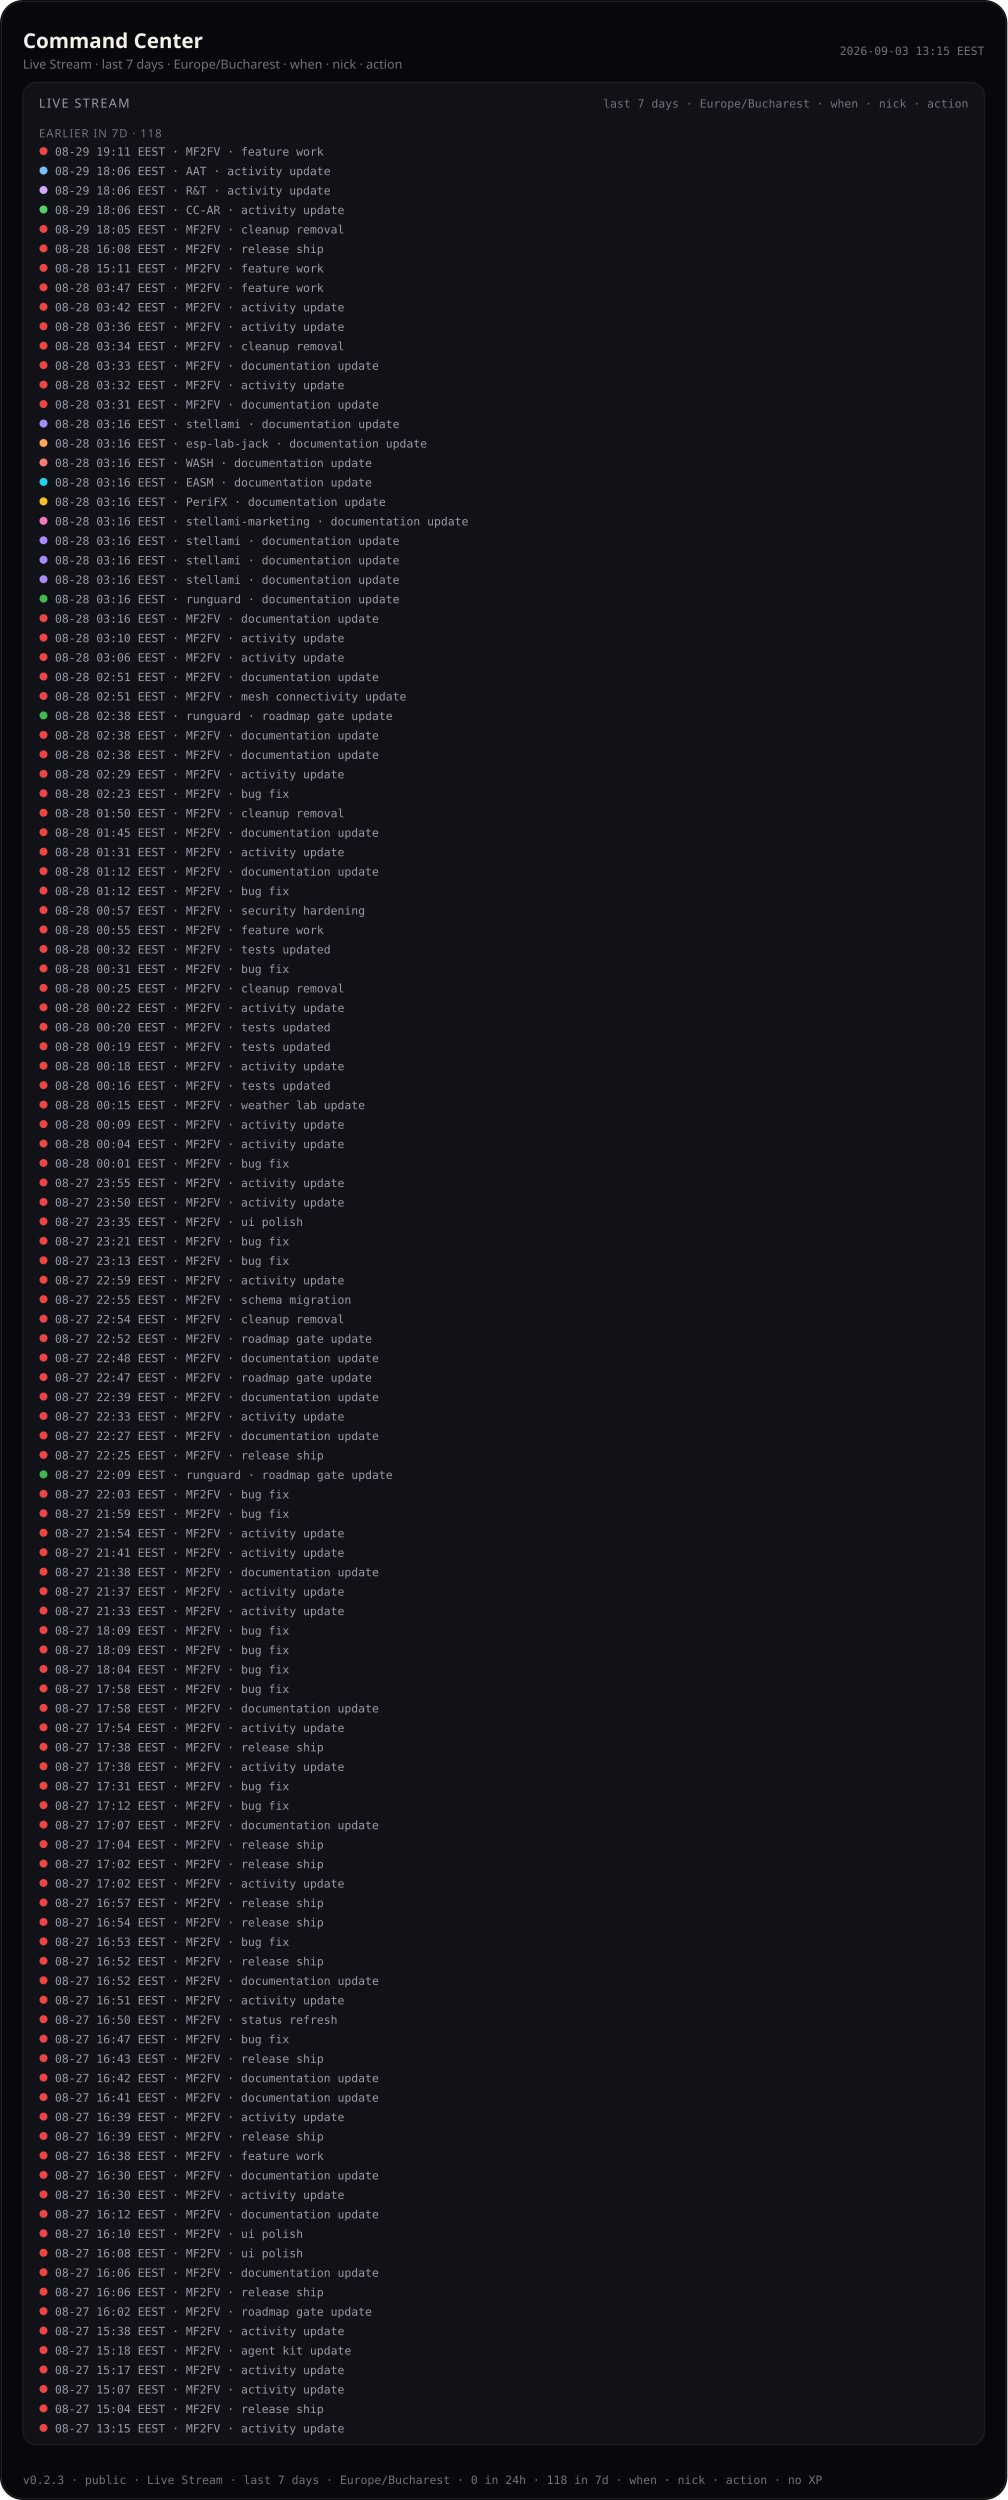
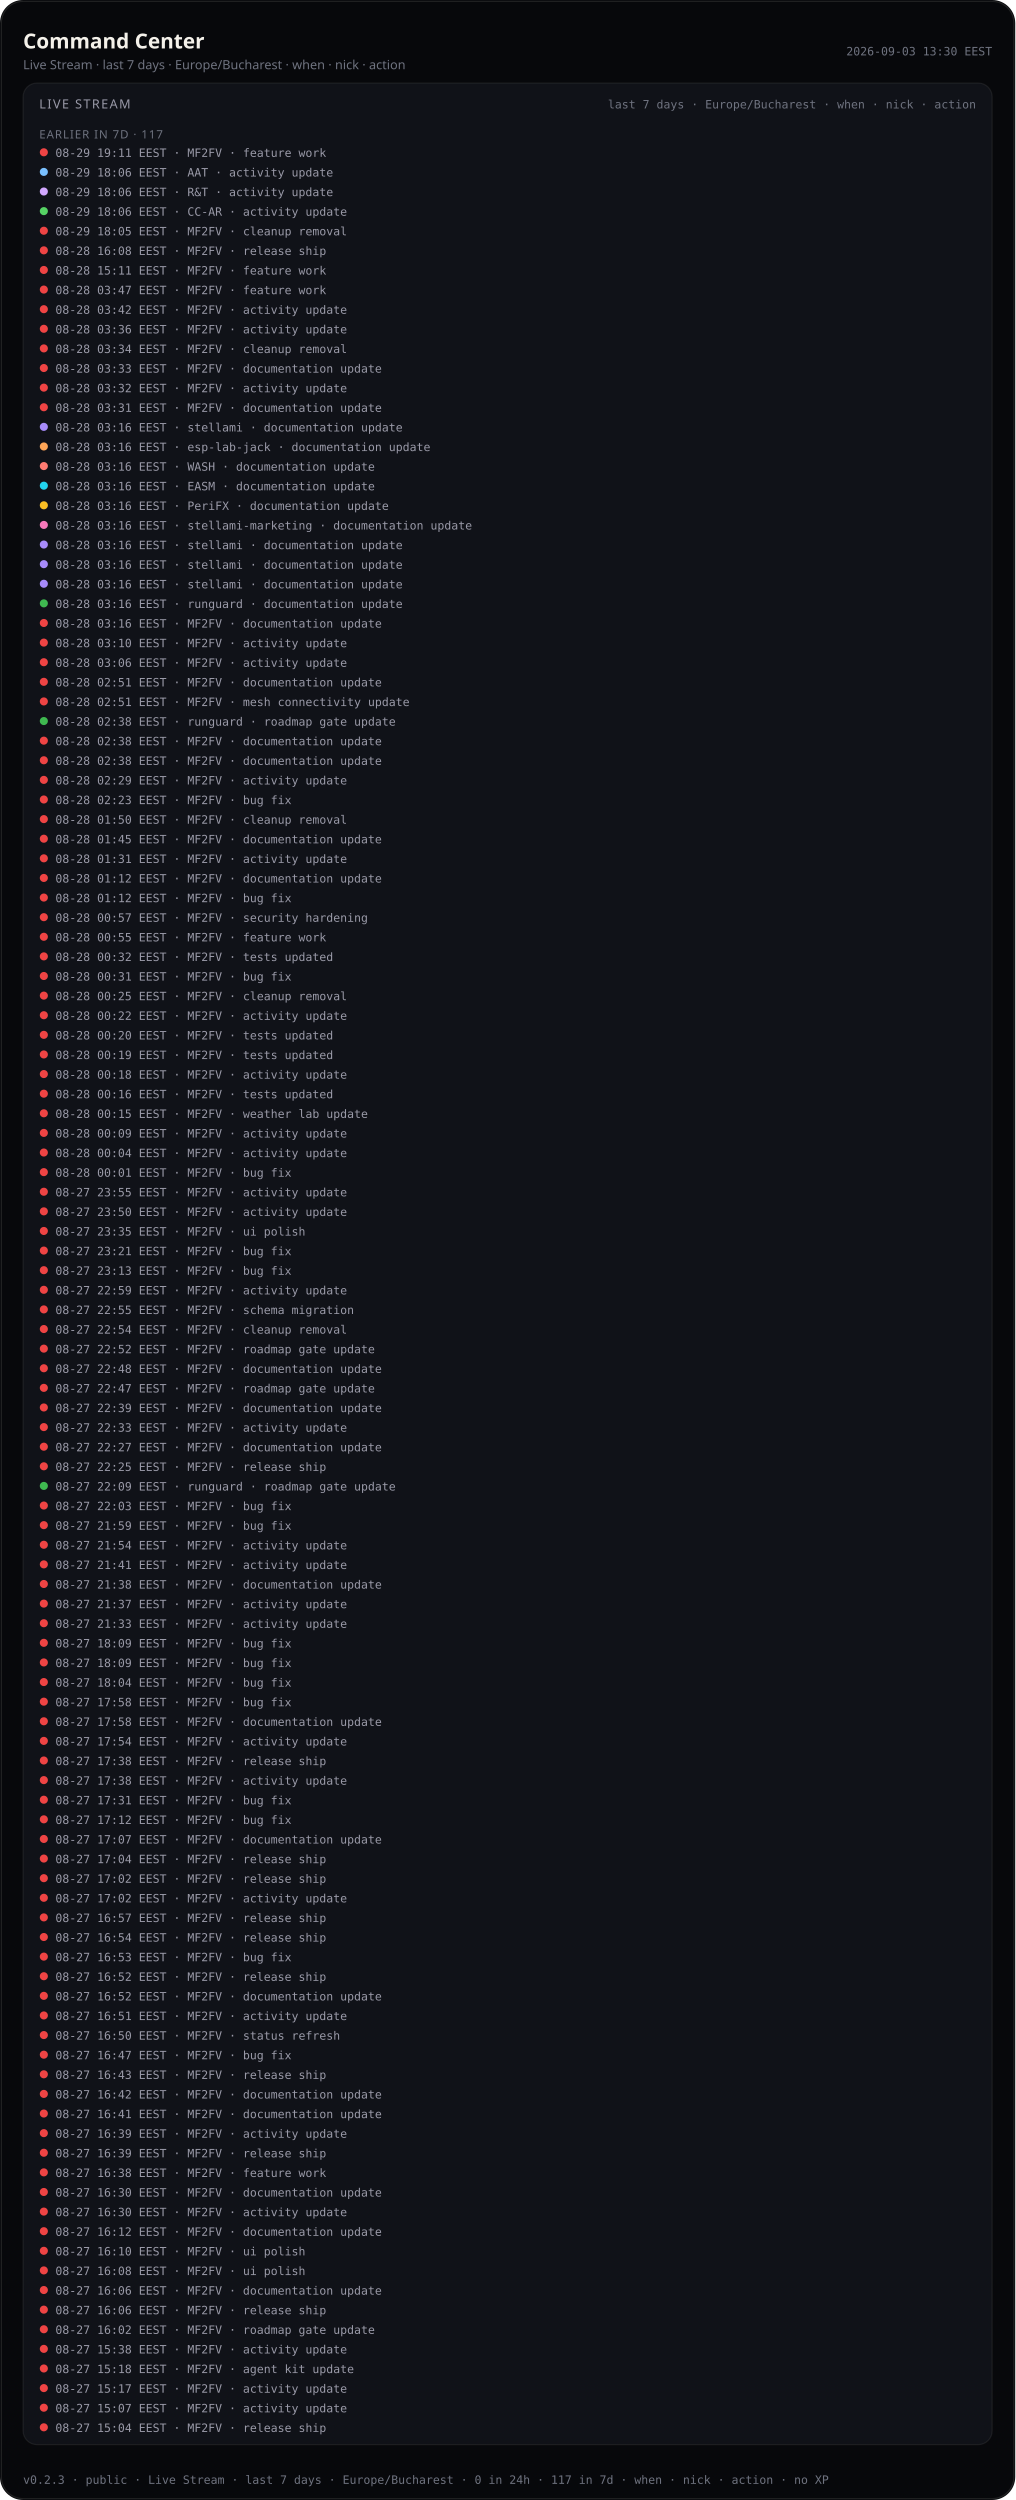
- <svg xmlns="http://www.w3.org/2000/svg" viewBox="0 0 880 2184.0" width="880" height="2184.0" role="img" aria-label="Command Center — Live Stream last 7 days (public)">
-   <rect width="880" height="2184.0" rx="20" fill="#07080b" />
-   <rect x="1.2" y="1.2" width="877.6" height="2181.6" rx="18.8" fill="none" stroke="rgba(232,228,214,0.12)" />
+ <svg xmlns="http://www.w3.org/2000/svg" viewBox="0 0 880 2167.0" width="880" height="2167.0" role="img" aria-label="Command Center — Live Stream last 7 days (public)">
+   <rect width="880" height="2167.0" rx="20" fill="#07080b" />
+   <rect x="1.2" y="1.2" width="877.6" height="2164.6" rx="18.8" fill="none" stroke="rgba(232,228,214,0.12)" />
  <text x="20" y="42" fill="#f4f1ea" font-size="18" font-family="ui-sans-serif, system-ui, sans-serif" font-weight="600">Command Center</text>
  <text x="20" y="60" fill="#6f7380" font-size="11" font-family="ui-sans-serif, system-ui, sans-serif">Live Stream · last 7 days · Europe/Bucharest · when · nick · action</text>
-   <text x="860" y="48" fill="#6f7380" font-size="10" text-anchor="end" font-family="ui-monospace, SFMono-Regular, monospace">2026-09-03 13:15 EEST</text>
-   <rect x="20" y="72" width="840" height="2064.0" rx="12" fill="#101218" stroke="rgba(232,228,214,0.08)" />
+   <text x="860" y="48" fill="#6f7380" font-size="10" text-anchor="end" font-family="ui-monospace, SFMono-Regular, monospace">2026-09-03 13:30 EEST</text>
+   <rect x="20" y="72" width="840" height="2047.0" rx="12" fill="#101218" stroke="rgba(232,228,214,0.08)" />
  <text x="34" y="94" fill="#9a9aa8" font-size="11" font-family="ui-sans-serif, system-ui, sans-serif" letter-spacing="1.2">LIVE STREAM</text>
  <text x="846" y="94" fill="#6f7380" font-size="10" text-anchor="end" font-family="ui-monospace, SFMono-Regular, monospace">last 7 days · Europe/Bucharest · when · nick · action</text>
  <defs>
    <clipPath id="live-stream-clip-pub">
-       <rect x="20" y="72" width="840" height="2064.0" />
+       <rect x="20" y="72" width="840" height="2047.0" />
    </clipPath>
  </defs>
  <g clip-path="url(#live-stream-clip-pub)">
-     <text x="34" y="120" fill="#6f7380" font-size="10" font-family="ui-sans-serif, system-ui, sans-serif" letter-spacing="0.8">EARLIER IN 7D · 118</text>
+     <text x="34" y="120" fill="#6f7380" font-size="10" font-family="ui-sans-serif, system-ui, sans-serif" letter-spacing="0.8">EARLIER IN 7D · 117</text>
    <circle cx="38" cy="132.0" r="3.5" fill="#ef4444" />
    <text x="48" y="136.0" fill="#9a9aa8" font-size="10" font-family="ui-monospace, SFMono-Regular, monospace">08-29 19:11 EEST · MF2FV · feature work</text>
    <circle cx="38" cy="149.0" r="3.5" fill="#79c0ff" />
    <text x="48" y="153.0" fill="#9a9aa8" font-size="10" font-family="ui-monospace, SFMono-Regular, monospace">08-29 18:06 EEST · AAT · activity update</text>
    <circle cx="38" cy="166.0" r="3.5" fill="#d2a8ff" />
    <text x="48" y="170.0" fill="#9a9aa8" font-size="10" font-family="ui-monospace, SFMono-Regular, monospace">08-29 18:06 EEST · R&amp;T · activity update</text>
    <circle cx="38" cy="183.0" r="3.5" fill="#56d364" />
    <text x="48" y="187.0" fill="#9a9aa8" font-size="10" font-family="ui-monospace, SFMono-Regular, monospace">08-29 18:06 EEST · CC-AR · activity update</text>
    <circle cx="38" cy="200.0" r="3.5" fill="#ef4444" />
    <text x="48" y="204.0" fill="#9a9aa8" font-size="10" font-family="ui-monospace, SFMono-Regular, monospace">08-29 18:05 EEST · MF2FV · cleanup removal</text>
    <circle cx="38" cy="217.0" r="3.5" fill="#ef4444" />
    <text x="48" y="221.0" fill="#9a9aa8" font-size="10" font-family="ui-monospace, SFMono-Regular, monospace">08-28 16:08 EEST · MF2FV · release ship</text>
    <circle cx="38" cy="234.0" r="3.5" fill="#ef4444" />
    <text x="48" y="238.0" fill="#9a9aa8" font-size="10" font-family="ui-monospace, SFMono-Regular, monospace">08-28 15:11 EEST · MF2FV · feature work</text>
    <circle cx="38" cy="251.0" r="3.5" fill="#ef4444" />
    <text x="48" y="255.0" fill="#9a9aa8" font-size="10" font-family="ui-monospace, SFMono-Regular, monospace">08-28 03:47 EEST · MF2FV · feature work</text>
    <circle cx="38" cy="268.0" r="3.5" fill="#ef4444" />
    <text x="48" y="272.0" fill="#9a9aa8" font-size="10" font-family="ui-monospace, SFMono-Regular, monospace">08-28 03:42 EEST · MF2FV · activity update</text>
    <circle cx="38" cy="285.0" r="3.5" fill="#ef4444" />
    <text x="48" y="289.0" fill="#9a9aa8" font-size="10" font-family="ui-monospace, SFMono-Regular, monospace">08-28 03:36 EEST · MF2FV · activity update</text>
    <circle cx="38" cy="302.0" r="3.5" fill="#ef4444" />
    <text x="48" y="306.0" fill="#9a9aa8" font-size="10" font-family="ui-monospace, SFMono-Regular, monospace">08-28 03:34 EEST · MF2FV · cleanup removal</text>
    <circle cx="38" cy="319.0" r="3.5" fill="#ef4444" />
    <text x="48" y="323.0" fill="#9a9aa8" font-size="10" font-family="ui-monospace, SFMono-Regular, monospace">08-28 03:33 EEST · MF2FV · documentation update</text>
    <circle cx="38" cy="336.0" r="3.5" fill="#ef4444" />
    <text x="48" y="340.0" fill="#9a9aa8" font-size="10" font-family="ui-monospace, SFMono-Regular, monospace">08-28 03:32 EEST · MF2FV · activity update</text>
    <circle cx="38" cy="353.0" r="3.5" fill="#ef4444" />
    <text x="48" y="357.0" fill="#9a9aa8" font-size="10" font-family="ui-monospace, SFMono-Regular, monospace">08-28 03:31 EEST · MF2FV · documentation update</text>
    <circle cx="38" cy="370.0" r="3.5" fill="#a78bfa" />
    <text x="48" y="374.0" fill="#9a9aa8" font-size="10" font-family="ui-monospace, SFMono-Regular, monospace">08-28 03:16 EEST · stellami · documentation update</text>
    <circle cx="38" cy="387.0" r="3.5" fill="#ffa657" />
    <text x="48" y="391.0" fill="#9a9aa8" font-size="10" font-family="ui-monospace, SFMono-Regular, monospace">08-28 03:16 EEST · esp-lab-jack · documentation update</text>
    <circle cx="38" cy="404.0" r="3.5" fill="#ff7b72" />
    <text x="48" y="408.0" fill="#9a9aa8" font-size="10" font-family="ui-monospace, SFMono-Regular, monospace">08-28 03:16 EEST · WASH · documentation update</text>
    <circle cx="38" cy="421.0" r="3.5" fill="#22d3ee" />
    <text x="48" y="425.0" fill="#9a9aa8" font-size="10" font-family="ui-monospace, SFMono-Regular, monospace">08-28 03:16 EEST · EASM · documentation update</text>
    <circle cx="38" cy="438.0" r="3.5" fill="#fbbf24" />
    <text x="48" y="442.0" fill="#9a9aa8" font-size="10" font-family="ui-monospace, SFMono-Regular, monospace">08-28 03:16 EEST · PeriFX · documentation update</text>
    <circle cx="38" cy="455.0" r="3.5" fill="#f778ba" />
    <text x="48" y="459.0" fill="#9a9aa8" font-size="10" font-family="ui-monospace, SFMono-Regular, monospace">08-28 03:16 EEST · stellami-marketing · documentation update</text>
    <circle cx="38" cy="472.0" r="3.5" fill="#a78bfa" />
    <text x="48" y="476.0" fill="#9a9aa8" font-size="10" font-family="ui-monospace, SFMono-Regular, monospace">08-28 03:16 EEST · stellami · documentation update</text>
    <circle cx="38" cy="489.0" r="3.5" fill="#a78bfa" />
    <text x="48" y="493.0" fill="#9a9aa8" font-size="10" font-family="ui-monospace, SFMono-Regular, monospace">08-28 03:16 EEST · stellami · documentation update</text>
    <circle cx="38" cy="506.0" r="3.5" fill="#a78bfa" />
    <text x="48" y="510.0" fill="#9a9aa8" font-size="10" font-family="ui-monospace, SFMono-Regular, monospace">08-28 03:16 EEST · stellami · documentation update</text>
    <circle cx="38" cy="523.0" r="3.5" fill="#3fb950" />
    <text x="48" y="527.0" fill="#9a9aa8" font-size="10" font-family="ui-monospace, SFMono-Regular, monospace">08-28 03:16 EEST · runguard · documentation update</text>
    <circle cx="38" cy="540.0" r="3.5" fill="#ef4444" />
    <text x="48" y="544.0" fill="#9a9aa8" font-size="10" font-family="ui-monospace, SFMono-Regular, monospace">08-28 03:16 EEST · MF2FV · documentation update</text>
    <circle cx="38" cy="557.0" r="3.5" fill="#ef4444" />
    <text x="48" y="561.0" fill="#9a9aa8" font-size="10" font-family="ui-monospace, SFMono-Regular, monospace">08-28 03:10 EEST · MF2FV · activity update</text>
    <circle cx="38" cy="574.0" r="3.5" fill="#ef4444" />
    <text x="48" y="578.0" fill="#9a9aa8" font-size="10" font-family="ui-monospace, SFMono-Regular, monospace">08-28 03:06 EEST · MF2FV · activity update</text>
    <circle cx="38" cy="591.0" r="3.5" fill="#ef4444" />
    <text x="48" y="595.0" fill="#9a9aa8" font-size="10" font-family="ui-monospace, SFMono-Regular, monospace">08-28 02:51 EEST · MF2FV · documentation update</text>
    <circle cx="38" cy="608.0" r="3.5" fill="#ef4444" />
    <text x="48" y="612.0" fill="#9a9aa8" font-size="10" font-family="ui-monospace, SFMono-Regular, monospace">08-28 02:51 EEST · MF2FV · mesh connectivity update</text>
    <circle cx="38" cy="625.0" r="3.5" fill="#3fb950" />
    <text x="48" y="629.0" fill="#9a9aa8" font-size="10" font-family="ui-monospace, SFMono-Regular, monospace">08-28 02:38 EEST · runguard · roadmap gate update</text>
    <circle cx="38" cy="642.0" r="3.5" fill="#ef4444" />
    <text x="48" y="646.0" fill="#9a9aa8" font-size="10" font-family="ui-monospace, SFMono-Regular, monospace">08-28 02:38 EEST · MF2FV · documentation update</text>
    <circle cx="38" cy="659.0" r="3.5" fill="#ef4444" />
    <text x="48" y="663.0" fill="#9a9aa8" font-size="10" font-family="ui-monospace, SFMono-Regular, monospace">08-28 02:38 EEST · MF2FV · documentation update</text>
    <circle cx="38" cy="676.0" r="3.5" fill="#ef4444" />
    <text x="48" y="680.0" fill="#9a9aa8" font-size="10" font-family="ui-monospace, SFMono-Regular, monospace">08-28 02:29 EEST · MF2FV · activity update</text>
    <circle cx="38" cy="693.0" r="3.5" fill="#ef4444" />
    <text x="48" y="697.0" fill="#9a9aa8" font-size="10" font-family="ui-monospace, SFMono-Regular, monospace">08-28 02:23 EEST · MF2FV · bug fix</text>
    <circle cx="38" cy="710.0" r="3.5" fill="#ef4444" />
    <text x="48" y="714.0" fill="#9a9aa8" font-size="10" font-family="ui-monospace, SFMono-Regular, monospace">08-28 01:50 EEST · MF2FV · cleanup removal</text>
    <circle cx="38" cy="727.0" r="3.5" fill="#ef4444" />
    <text x="48" y="731.0" fill="#9a9aa8" font-size="10" font-family="ui-monospace, SFMono-Regular, monospace">08-28 01:45 EEST · MF2FV · documentation update</text>
    <circle cx="38" cy="744.0" r="3.5" fill="#ef4444" />
    <text x="48" y="748.0" fill="#9a9aa8" font-size="10" font-family="ui-monospace, SFMono-Regular, monospace">08-28 01:31 EEST · MF2FV · activity update</text>
    <circle cx="38" cy="761.0" r="3.5" fill="#ef4444" />
    <text x="48" y="765.0" fill="#9a9aa8" font-size="10" font-family="ui-monospace, SFMono-Regular, monospace">08-28 01:12 EEST · MF2FV · documentation update</text>
    <circle cx="38" cy="778.0" r="3.5" fill="#ef4444" />
    <text x="48" y="782.0" fill="#9a9aa8" font-size="10" font-family="ui-monospace, SFMono-Regular, monospace">08-28 01:12 EEST · MF2FV · bug fix</text>
    <circle cx="38" cy="795.0" r="3.5" fill="#ef4444" />
    <text x="48" y="799.0" fill="#9a9aa8" font-size="10" font-family="ui-monospace, SFMono-Regular, monospace">08-28 00:57 EEST · MF2FV · security hardening</text>
    <circle cx="38" cy="812.0" r="3.5" fill="#ef4444" />
    <text x="48" y="816.0" fill="#9a9aa8" font-size="10" font-family="ui-monospace, SFMono-Regular, monospace">08-28 00:55 EEST · MF2FV · feature work</text>
    <circle cx="38" cy="829.0" r="3.5" fill="#ef4444" />
    <text x="48" y="833.0" fill="#9a9aa8" font-size="10" font-family="ui-monospace, SFMono-Regular, monospace">08-28 00:32 EEST · MF2FV · tests updated</text>
    <circle cx="38" cy="846.0" r="3.5" fill="#ef4444" />
    <text x="48" y="850.0" fill="#9a9aa8" font-size="10" font-family="ui-monospace, SFMono-Regular, monospace">08-28 00:31 EEST · MF2FV · bug fix</text>
    <circle cx="38" cy="863.0" r="3.5" fill="#ef4444" />
    <text x="48" y="867.0" fill="#9a9aa8" font-size="10" font-family="ui-monospace, SFMono-Regular, monospace">08-28 00:25 EEST · MF2FV · cleanup removal</text>
    <circle cx="38" cy="880.0" r="3.5" fill="#ef4444" />
    <text x="48" y="884.0" fill="#9a9aa8" font-size="10" font-family="ui-monospace, SFMono-Regular, monospace">08-28 00:22 EEST · MF2FV · activity update</text>
    <circle cx="38" cy="897.0" r="3.5" fill="#ef4444" />
    <text x="48" y="901.0" fill="#9a9aa8" font-size="10" font-family="ui-monospace, SFMono-Regular, monospace">08-28 00:20 EEST · MF2FV · tests updated</text>
    <circle cx="38" cy="914.0" r="3.5" fill="#ef4444" />
    <text x="48" y="918.0" fill="#9a9aa8" font-size="10" font-family="ui-monospace, SFMono-Regular, monospace">08-28 00:19 EEST · MF2FV · tests updated</text>
    <circle cx="38" cy="931.0" r="3.5" fill="#ef4444" />
    <text x="48" y="935.0" fill="#9a9aa8" font-size="10" font-family="ui-monospace, SFMono-Regular, monospace">08-28 00:18 EEST · MF2FV · activity update</text>
    <circle cx="38" cy="948.0" r="3.5" fill="#ef4444" />
    <text x="48" y="952.0" fill="#9a9aa8" font-size="10" font-family="ui-monospace, SFMono-Regular, monospace">08-28 00:16 EEST · MF2FV · tests updated</text>
    <circle cx="38" cy="965.0" r="3.5" fill="#ef4444" />
    <text x="48" y="969.0" fill="#9a9aa8" font-size="10" font-family="ui-monospace, SFMono-Regular, monospace">08-28 00:15 EEST · MF2FV · weather lab update</text>
    <circle cx="38" cy="982.0" r="3.5" fill="#ef4444" />
    <text x="48" y="986.0" fill="#9a9aa8" font-size="10" font-family="ui-monospace, SFMono-Regular, monospace">08-28 00:09 EEST · MF2FV · activity update</text>
    <circle cx="38" cy="999.0" r="3.5" fill="#ef4444" />
    <text x="48" y="1003.0" fill="#9a9aa8" font-size="10" font-family="ui-monospace, SFMono-Regular, monospace">08-28 00:04 EEST · MF2FV · activity update</text>
    <circle cx="38" cy="1016.0" r="3.5" fill="#ef4444" />
    <text x="48" y="1020.0" fill="#9a9aa8" font-size="10" font-family="ui-monospace, SFMono-Regular, monospace">08-28 00:01 EEST · MF2FV · bug fix</text>
    <circle cx="38" cy="1033.0" r="3.5" fill="#ef4444" />
    <text x="48" y="1037.0" fill="#9a9aa8" font-size="10" font-family="ui-monospace, SFMono-Regular, monospace">08-27 23:55 EEST · MF2FV · activity update</text>
    <circle cx="38" cy="1050.0" r="3.5" fill="#ef4444" />
    <text x="48" y="1054.0" fill="#9a9aa8" font-size="10" font-family="ui-monospace, SFMono-Regular, monospace">08-27 23:50 EEST · MF2FV · activity update</text>
    <circle cx="38" cy="1067.0" r="3.5" fill="#ef4444" />
    <text x="48" y="1071.0" fill="#9a9aa8" font-size="10" font-family="ui-monospace, SFMono-Regular, monospace">08-27 23:35 EEST · MF2FV · ui polish</text>
    <circle cx="38" cy="1084.0" r="3.5" fill="#ef4444" />
    <text x="48" y="1088.0" fill="#9a9aa8" font-size="10" font-family="ui-monospace, SFMono-Regular, monospace">08-27 23:21 EEST · MF2FV · bug fix</text>
    <circle cx="38" cy="1101.0" r="3.5" fill="#ef4444" />
    <text x="48" y="1105.0" fill="#9a9aa8" font-size="10" font-family="ui-monospace, SFMono-Regular, monospace">08-27 23:13 EEST · MF2FV · bug fix</text>
    <circle cx="38" cy="1118.0" r="3.5" fill="#ef4444" />
    <text x="48" y="1122.0" fill="#9a9aa8" font-size="10" font-family="ui-monospace, SFMono-Regular, monospace">08-27 22:59 EEST · MF2FV · activity update</text>
    <circle cx="38" cy="1135.0" r="3.5" fill="#ef4444" />
    <text x="48" y="1139.0" fill="#9a9aa8" font-size="10" font-family="ui-monospace, SFMono-Regular, monospace">08-27 22:55 EEST · MF2FV · schema migration</text>
    <circle cx="38" cy="1152.0" r="3.5" fill="#ef4444" />
    <text x="48" y="1156.0" fill="#9a9aa8" font-size="10" font-family="ui-monospace, SFMono-Regular, monospace">08-27 22:54 EEST · MF2FV · cleanup removal</text>
    <circle cx="38" cy="1169.0" r="3.5" fill="#ef4444" />
    <text x="48" y="1173.0" fill="#9a9aa8" font-size="10" font-family="ui-monospace, SFMono-Regular, monospace">08-27 22:52 EEST · MF2FV · roadmap gate update</text>
    <circle cx="38" cy="1186.0" r="3.5" fill="#ef4444" />
    <text x="48" y="1190.0" fill="#9a9aa8" font-size="10" font-family="ui-monospace, SFMono-Regular, monospace">08-27 22:48 EEST · MF2FV · documentation update</text>
    <circle cx="38" cy="1203.0" r="3.5" fill="#ef4444" />
    <text x="48" y="1207.0" fill="#9a9aa8" font-size="10" font-family="ui-monospace, SFMono-Regular, monospace">08-27 22:47 EEST · MF2FV · roadmap gate update</text>
    <circle cx="38" cy="1220.0" r="3.5" fill="#ef4444" />
    <text x="48" y="1224.0" fill="#9a9aa8" font-size="10" font-family="ui-monospace, SFMono-Regular, monospace">08-27 22:39 EEST · MF2FV · documentation update</text>
    <circle cx="38" cy="1237.0" r="3.5" fill="#ef4444" />
    <text x="48" y="1241.0" fill="#9a9aa8" font-size="10" font-family="ui-monospace, SFMono-Regular, monospace">08-27 22:33 EEST · MF2FV · activity update</text>
    <circle cx="38" cy="1254.0" r="3.5" fill="#ef4444" />
    <text x="48" y="1258.0" fill="#9a9aa8" font-size="10" font-family="ui-monospace, SFMono-Regular, monospace">08-27 22:27 EEST · MF2FV · documentation update</text>
    <circle cx="38" cy="1271.0" r="3.5" fill="#ef4444" />
    <text x="48" y="1275.0" fill="#9a9aa8" font-size="10" font-family="ui-monospace, SFMono-Regular, monospace">08-27 22:25 EEST · MF2FV · release ship</text>
    <circle cx="38" cy="1288.0" r="3.5" fill="#3fb950" />
    <text x="48" y="1292.0" fill="#9a9aa8" font-size="10" font-family="ui-monospace, SFMono-Regular, monospace">08-27 22:09 EEST · runguard · roadmap gate update</text>
    <circle cx="38" cy="1305.0" r="3.5" fill="#ef4444" />
    <text x="48" y="1309.0" fill="#9a9aa8" font-size="10" font-family="ui-monospace, SFMono-Regular, monospace">08-27 22:03 EEST · MF2FV · bug fix</text>
    <circle cx="38" cy="1322.0" r="3.5" fill="#ef4444" />
    <text x="48" y="1326.0" fill="#9a9aa8" font-size="10" font-family="ui-monospace, SFMono-Regular, monospace">08-27 21:59 EEST · MF2FV · bug fix</text>
    <circle cx="38" cy="1339.0" r="3.5" fill="#ef4444" />
    <text x="48" y="1343.0" fill="#9a9aa8" font-size="10" font-family="ui-monospace, SFMono-Regular, monospace">08-27 21:54 EEST · MF2FV · activity update</text>
    <circle cx="38" cy="1356.0" r="3.5" fill="#ef4444" />
    <text x="48" y="1360.0" fill="#9a9aa8" font-size="10" font-family="ui-monospace, SFMono-Regular, monospace">08-27 21:41 EEST · MF2FV · activity update</text>
    <circle cx="38" cy="1373.0" r="3.5" fill="#ef4444" />
    <text x="48" y="1377.0" fill="#9a9aa8" font-size="10" font-family="ui-monospace, SFMono-Regular, monospace">08-27 21:38 EEST · MF2FV · documentation update</text>
    <circle cx="38" cy="1390.0" r="3.5" fill="#ef4444" />
    <text x="48" y="1394.0" fill="#9a9aa8" font-size="10" font-family="ui-monospace, SFMono-Regular, monospace">08-27 21:37 EEST · MF2FV · activity update</text>
    <circle cx="38" cy="1407.0" r="3.5" fill="#ef4444" />
    <text x="48" y="1411.0" fill="#9a9aa8" font-size="10" font-family="ui-monospace, SFMono-Regular, monospace">08-27 21:33 EEST · MF2FV · activity update</text>
    <circle cx="38" cy="1424.0" r="3.5" fill="#ef4444" />
    <text x="48" y="1428.0" fill="#9a9aa8" font-size="10" font-family="ui-monospace, SFMono-Regular, monospace">08-27 18:09 EEST · MF2FV · bug fix</text>
    <circle cx="38" cy="1441.0" r="3.5" fill="#ef4444" />
    <text x="48" y="1445.0" fill="#9a9aa8" font-size="10" font-family="ui-monospace, SFMono-Regular, monospace">08-27 18:09 EEST · MF2FV · bug fix</text>
    <circle cx="38" cy="1458.0" r="3.5" fill="#ef4444" />
    <text x="48" y="1462.0" fill="#9a9aa8" font-size="10" font-family="ui-monospace, SFMono-Regular, monospace">08-27 18:04 EEST · MF2FV · bug fix</text>
    <circle cx="38" cy="1475.0" r="3.5" fill="#ef4444" />
    <text x="48" y="1479.0" fill="#9a9aa8" font-size="10" font-family="ui-monospace, SFMono-Regular, monospace">08-27 17:58 EEST · MF2FV · bug fix</text>
    <circle cx="38" cy="1492.0" r="3.5" fill="#ef4444" />
    <text x="48" y="1496.0" fill="#9a9aa8" font-size="10" font-family="ui-monospace, SFMono-Regular, monospace">08-27 17:58 EEST · MF2FV · documentation update</text>
    <circle cx="38" cy="1509.0" r="3.5" fill="#ef4444" />
    <text x="48" y="1513.0" fill="#9a9aa8" font-size="10" font-family="ui-monospace, SFMono-Regular, monospace">08-27 17:54 EEST · MF2FV · activity update</text>
    <circle cx="38" cy="1526.0" r="3.5" fill="#ef4444" />
    <text x="48" y="1530.0" fill="#9a9aa8" font-size="10" font-family="ui-monospace, SFMono-Regular, monospace">08-27 17:38 EEST · MF2FV · release ship</text>
    <circle cx="38" cy="1543.0" r="3.5" fill="#ef4444" />
    <text x="48" y="1547.0" fill="#9a9aa8" font-size="10" font-family="ui-monospace, SFMono-Regular, monospace">08-27 17:38 EEST · MF2FV · activity update</text>
    <circle cx="38" cy="1560.0" r="3.5" fill="#ef4444" />
    <text x="48" y="1564.0" fill="#9a9aa8" font-size="10" font-family="ui-monospace, SFMono-Regular, monospace">08-27 17:31 EEST · MF2FV · bug fix</text>
    <circle cx="38" cy="1577.0" r="3.5" fill="#ef4444" />
    <text x="48" y="1581.0" fill="#9a9aa8" font-size="10" font-family="ui-monospace, SFMono-Regular, monospace">08-27 17:12 EEST · MF2FV · bug fix</text>
    <circle cx="38" cy="1594.0" r="3.5" fill="#ef4444" />
    <text x="48" y="1598.0" fill="#9a9aa8" font-size="10" font-family="ui-monospace, SFMono-Regular, monospace">08-27 17:07 EEST · MF2FV · documentation update</text>
    <circle cx="38" cy="1611.0" r="3.5" fill="#ef4444" />
    <text x="48" y="1615.0" fill="#9a9aa8" font-size="10" font-family="ui-monospace, SFMono-Regular, monospace">08-27 17:04 EEST · MF2FV · release ship</text>
    <circle cx="38" cy="1628.0" r="3.5" fill="#ef4444" />
    <text x="48" y="1632.0" fill="#9a9aa8" font-size="10" font-family="ui-monospace, SFMono-Regular, monospace">08-27 17:02 EEST · MF2FV · release ship</text>
    <circle cx="38" cy="1645.0" r="3.5" fill="#ef4444" />
    <text x="48" y="1649.0" fill="#9a9aa8" font-size="10" font-family="ui-monospace, SFMono-Regular, monospace">08-27 17:02 EEST · MF2FV · activity update</text>
    <circle cx="38" cy="1662.0" r="3.5" fill="#ef4444" />
    <text x="48" y="1666.0" fill="#9a9aa8" font-size="10" font-family="ui-monospace, SFMono-Regular, monospace">08-27 16:57 EEST · MF2FV · release ship</text>
    <circle cx="38" cy="1679.0" r="3.5" fill="#ef4444" />
    <text x="48" y="1683.0" fill="#9a9aa8" font-size="10" font-family="ui-monospace, SFMono-Regular, monospace">08-27 16:54 EEST · MF2FV · release ship</text>
    <circle cx="38" cy="1696.0" r="3.5" fill="#ef4444" />
    <text x="48" y="1700.0" fill="#9a9aa8" font-size="10" font-family="ui-monospace, SFMono-Regular, monospace">08-27 16:53 EEST · MF2FV · bug fix</text>
    <circle cx="38" cy="1713.0" r="3.5" fill="#ef4444" />
    <text x="48" y="1717.0" fill="#9a9aa8" font-size="10" font-family="ui-monospace, SFMono-Regular, monospace">08-27 16:52 EEST · MF2FV · release ship</text>
    <circle cx="38" cy="1730.0" r="3.5" fill="#ef4444" />
    <text x="48" y="1734.0" fill="#9a9aa8" font-size="10" font-family="ui-monospace, SFMono-Regular, monospace">08-27 16:52 EEST · MF2FV · documentation update</text>
    <circle cx="38" cy="1747.0" r="3.5" fill="#ef4444" />
    <text x="48" y="1751.0" fill="#9a9aa8" font-size="10" font-family="ui-monospace, SFMono-Regular, monospace">08-27 16:51 EEST · MF2FV · activity update</text>
    <circle cx="38" cy="1764.0" r="3.5" fill="#ef4444" />
    <text x="48" y="1768.0" fill="#9a9aa8" font-size="10" font-family="ui-monospace, SFMono-Regular, monospace">08-27 16:50 EEST · MF2FV · status refresh</text>
    <circle cx="38" cy="1781.0" r="3.5" fill="#ef4444" />
    <text x="48" y="1785.0" fill="#9a9aa8" font-size="10" font-family="ui-monospace, SFMono-Regular, monospace">08-27 16:47 EEST · MF2FV · bug fix</text>
    <circle cx="38" cy="1798.0" r="3.5" fill="#ef4444" />
    <text x="48" y="1802.0" fill="#9a9aa8" font-size="10" font-family="ui-monospace, SFMono-Regular, monospace">08-27 16:43 EEST · MF2FV · release ship</text>
    <circle cx="38" cy="1815.0" r="3.5" fill="#ef4444" />
    <text x="48" y="1819.0" fill="#9a9aa8" font-size="10" font-family="ui-monospace, SFMono-Regular, monospace">08-27 16:42 EEST · MF2FV · documentation update</text>
    <circle cx="38" cy="1832.0" r="3.5" fill="#ef4444" />
    <text x="48" y="1836.0" fill="#9a9aa8" font-size="10" font-family="ui-monospace, SFMono-Regular, monospace">08-27 16:41 EEST · MF2FV · documentation update</text>
    <circle cx="38" cy="1849.0" r="3.5" fill="#ef4444" />
    <text x="48" y="1853.0" fill="#9a9aa8" font-size="10" font-family="ui-monospace, SFMono-Regular, monospace">08-27 16:39 EEST · MF2FV · activity update</text>
    <circle cx="38" cy="1866.0" r="3.5" fill="#ef4444" />
    <text x="48" y="1870.0" fill="#9a9aa8" font-size="10" font-family="ui-monospace, SFMono-Regular, monospace">08-27 16:39 EEST · MF2FV · release ship</text>
    <circle cx="38" cy="1883.0" r="3.5" fill="#ef4444" />
    <text x="48" y="1887.0" fill="#9a9aa8" font-size="10" font-family="ui-monospace, SFMono-Regular, monospace">08-27 16:38 EEST · MF2FV · feature work</text>
    <circle cx="38" cy="1900.0" r="3.5" fill="#ef4444" />
    <text x="48" y="1904.0" fill="#9a9aa8" font-size="10" font-family="ui-monospace, SFMono-Regular, monospace">08-27 16:30 EEST · MF2FV · documentation update</text>
    <circle cx="38" cy="1917.0" r="3.5" fill="#ef4444" />
    <text x="48" y="1921.0" fill="#9a9aa8" font-size="10" font-family="ui-monospace, SFMono-Regular, monospace">08-27 16:30 EEST · MF2FV · activity update</text>
    <circle cx="38" cy="1934.0" r="3.5" fill="#ef4444" />
    <text x="48" y="1938.0" fill="#9a9aa8" font-size="10" font-family="ui-monospace, SFMono-Regular, monospace">08-27 16:12 EEST · MF2FV · documentation update</text>
    <circle cx="38" cy="1951.0" r="3.5" fill="#ef4444" />
    <text x="48" y="1955.0" fill="#9a9aa8" font-size="10" font-family="ui-monospace, SFMono-Regular, monospace">08-27 16:10 EEST · MF2FV · ui polish</text>
    <circle cx="38" cy="1968.0" r="3.5" fill="#ef4444" />
    <text x="48" y="1972.0" fill="#9a9aa8" font-size="10" font-family="ui-monospace, SFMono-Regular, monospace">08-27 16:08 EEST · MF2FV · ui polish</text>
    <circle cx="38" cy="1985.0" r="3.5" fill="#ef4444" />
    <text x="48" y="1989.0" fill="#9a9aa8" font-size="10" font-family="ui-monospace, SFMono-Regular, monospace">08-27 16:06 EEST · MF2FV · documentation update</text>
    <circle cx="38" cy="2002.0" r="3.5" fill="#ef4444" />
    <text x="48" y="2006.0" fill="#9a9aa8" font-size="10" font-family="ui-monospace, SFMono-Regular, monospace">08-27 16:06 EEST · MF2FV · release ship</text>
    <circle cx="38" cy="2019.0" r="3.5" fill="#ef4444" />
    <text x="48" y="2023.0" fill="#9a9aa8" font-size="10" font-family="ui-monospace, SFMono-Regular, monospace">08-27 16:02 EEST · MF2FV · roadmap gate update</text>
    <circle cx="38" cy="2036.0" r="3.5" fill="#ef4444" />
    <text x="48" y="2040.0" fill="#9a9aa8" font-size="10" font-family="ui-monospace, SFMono-Regular, monospace">08-27 15:38 EEST · MF2FV · activity update</text>
    <circle cx="38" cy="2053.0" r="3.5" fill="#ef4444" />
    <text x="48" y="2057.0" fill="#9a9aa8" font-size="10" font-family="ui-monospace, SFMono-Regular, monospace">08-27 15:18 EEST · MF2FV · agent kit update</text>
    <circle cx="38" cy="2070.0" r="3.5" fill="#ef4444" />
    <text x="48" y="2074.0" fill="#9a9aa8" font-size="10" font-family="ui-monospace, SFMono-Regular, monospace">08-27 15:17 EEST · MF2FV · activity update</text>
    <circle cx="38" cy="2087.0" r="3.5" fill="#ef4444" />
    <text x="48" y="2091.0" fill="#9a9aa8" font-size="10" font-family="ui-monospace, SFMono-Regular, monospace">08-27 15:07 EEST · MF2FV · activity update</text>
    <circle cx="38" cy="2104.0" r="3.5" fill="#ef4444" />
    <text x="48" y="2108.0" fill="#9a9aa8" font-size="10" font-family="ui-monospace, SFMono-Regular, monospace">08-27 15:04 EEST · MF2FV · release ship</text>
-     <circle cx="38" cy="2121.0" r="3.5" fill="#ef4444" />
-     <text x="48" y="2125.0" fill="#9a9aa8" font-size="10" font-family="ui-monospace, SFMono-Regular, monospace">08-27 13:15 EEST · MF2FV · activity update</text>
  </g>
-   <text x="20" y="2170.0" fill="#6f7380" font-size="10" font-family="ui-monospace, SFMono-Regular, monospace">v0.2.3 · public · Live Stream · last 7 days · Europe/Bucharest · 0 in 24h · 118 in 7d · when · nick · action · no XP</text>
+   <text x="20" y="2153.0" fill="#6f7380" font-size="10" font-family="ui-monospace, SFMono-Regular, monospace">v0.2.3 · public · Live Stream · last 7 days · Europe/Bucharest · 0 in 24h · 117 in 7d · when · nick · action · no XP</text>
</svg>
